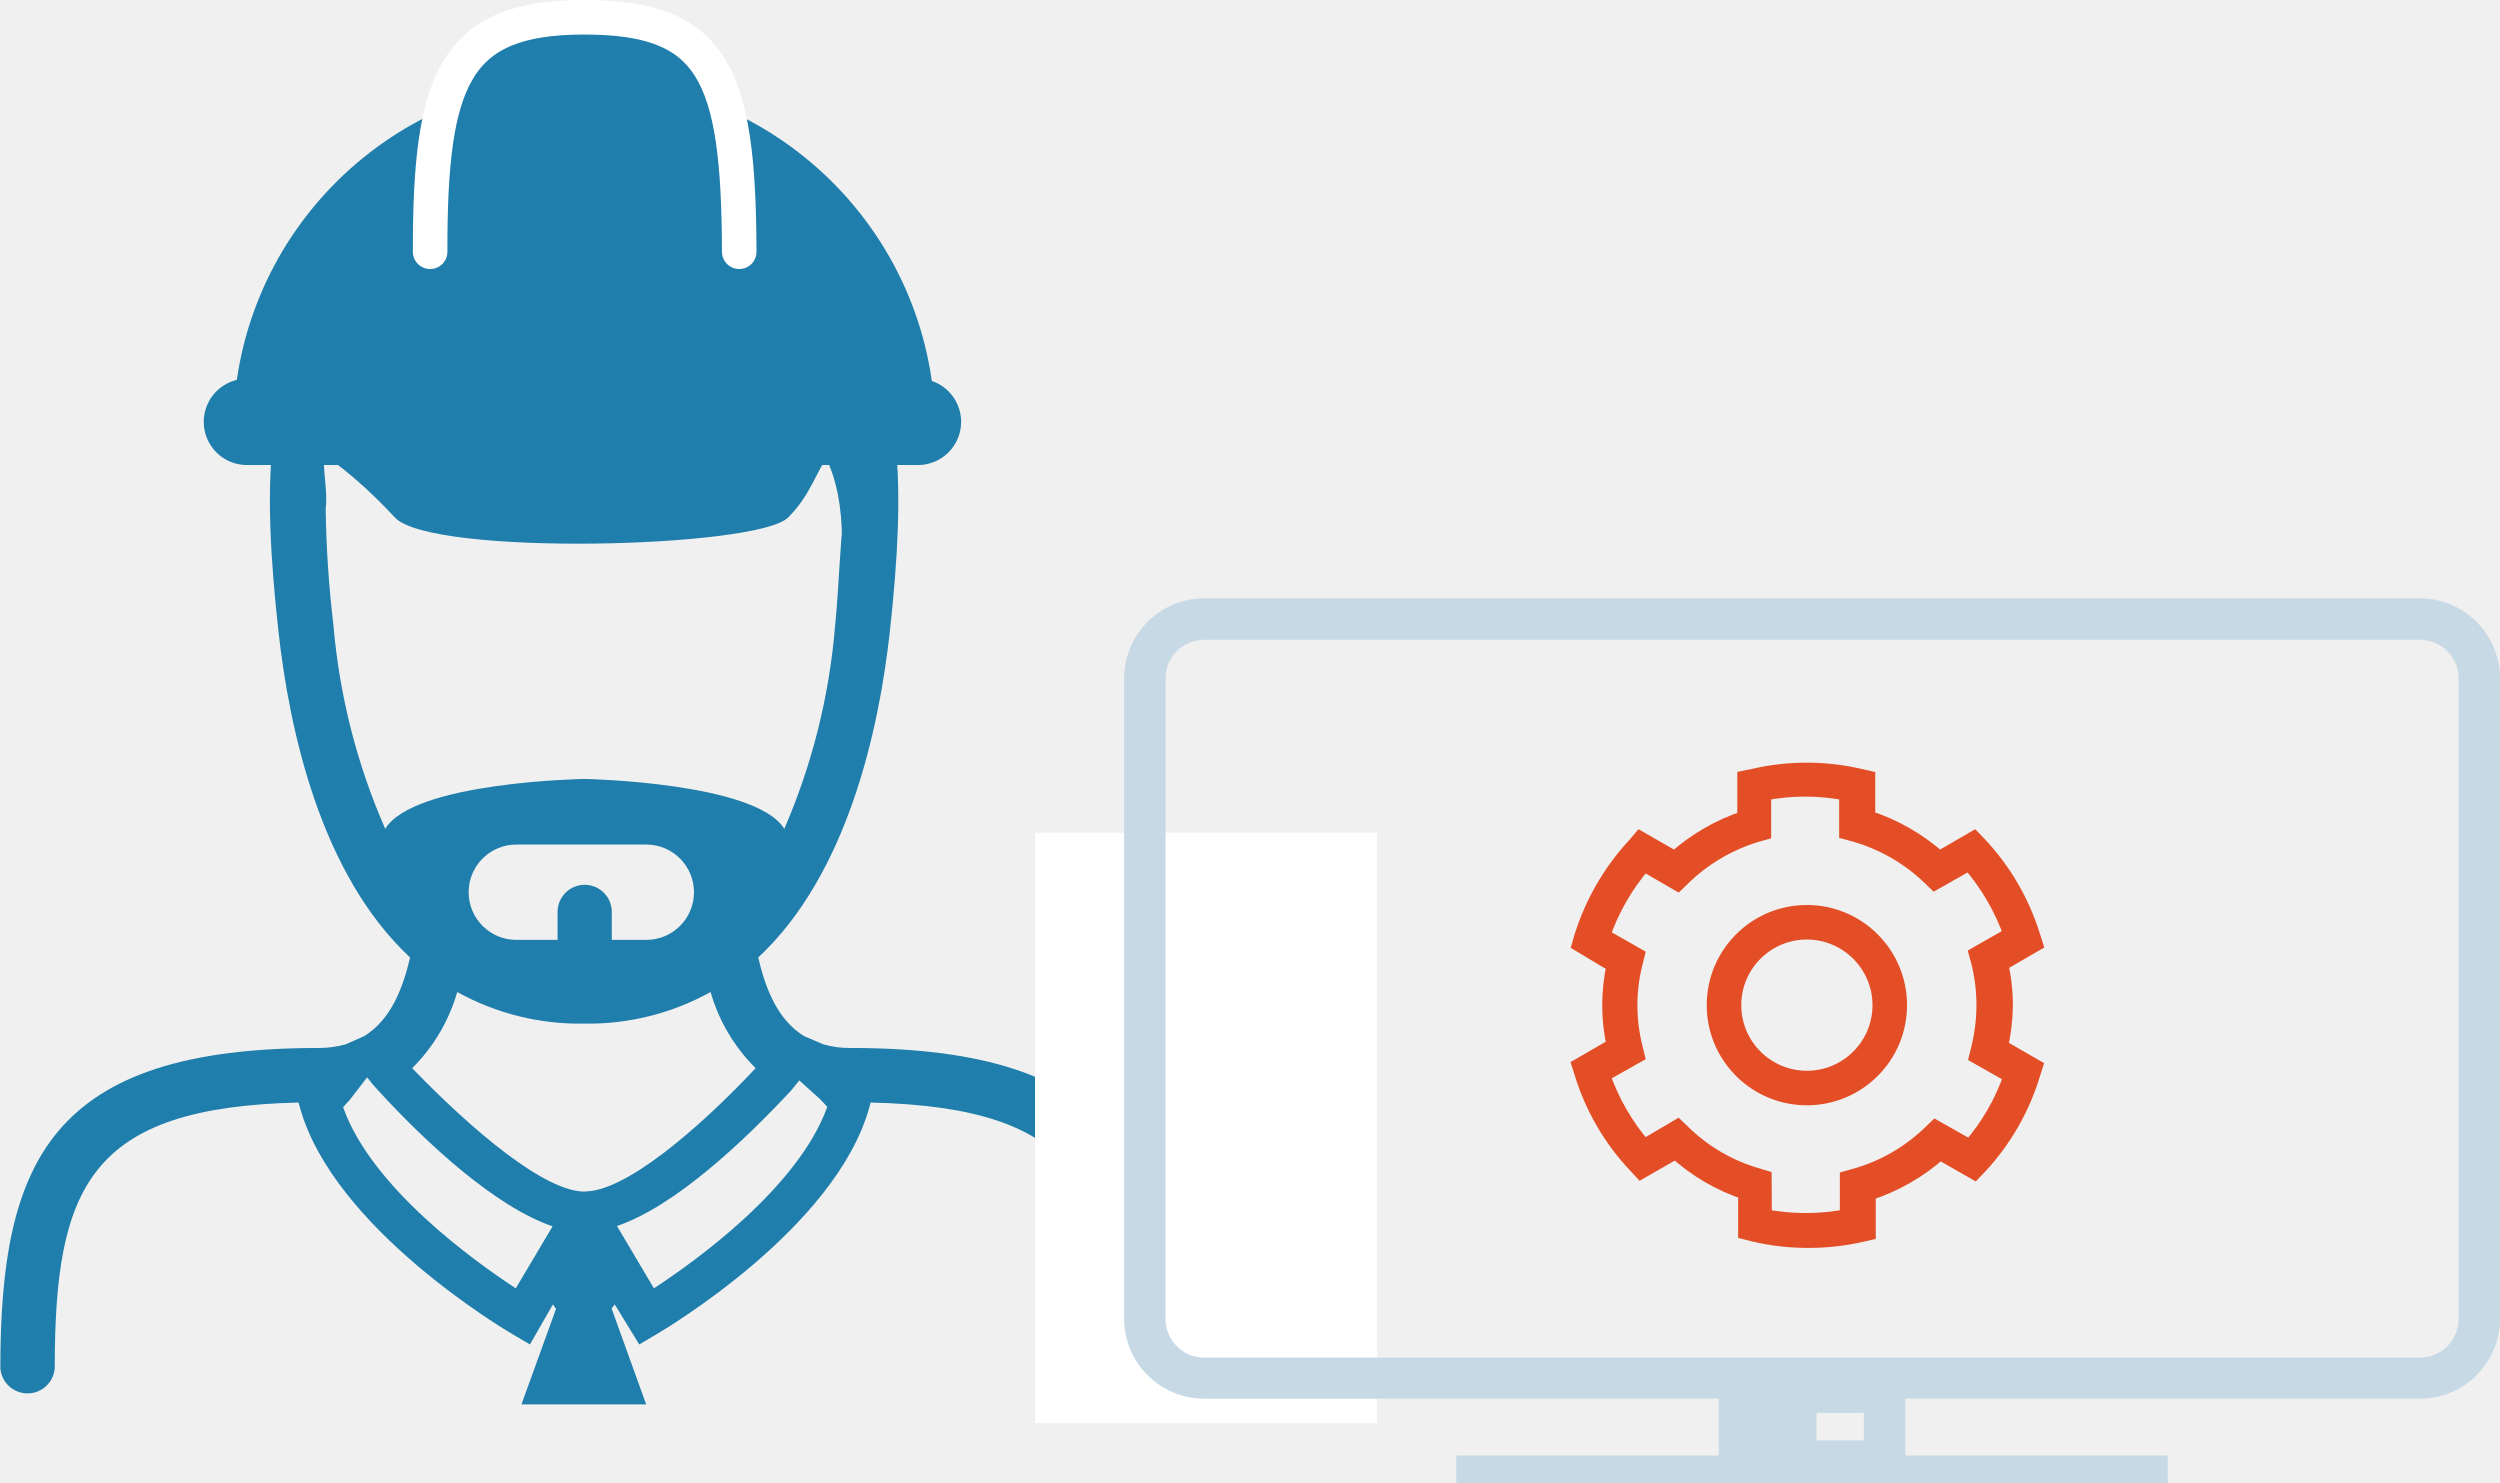
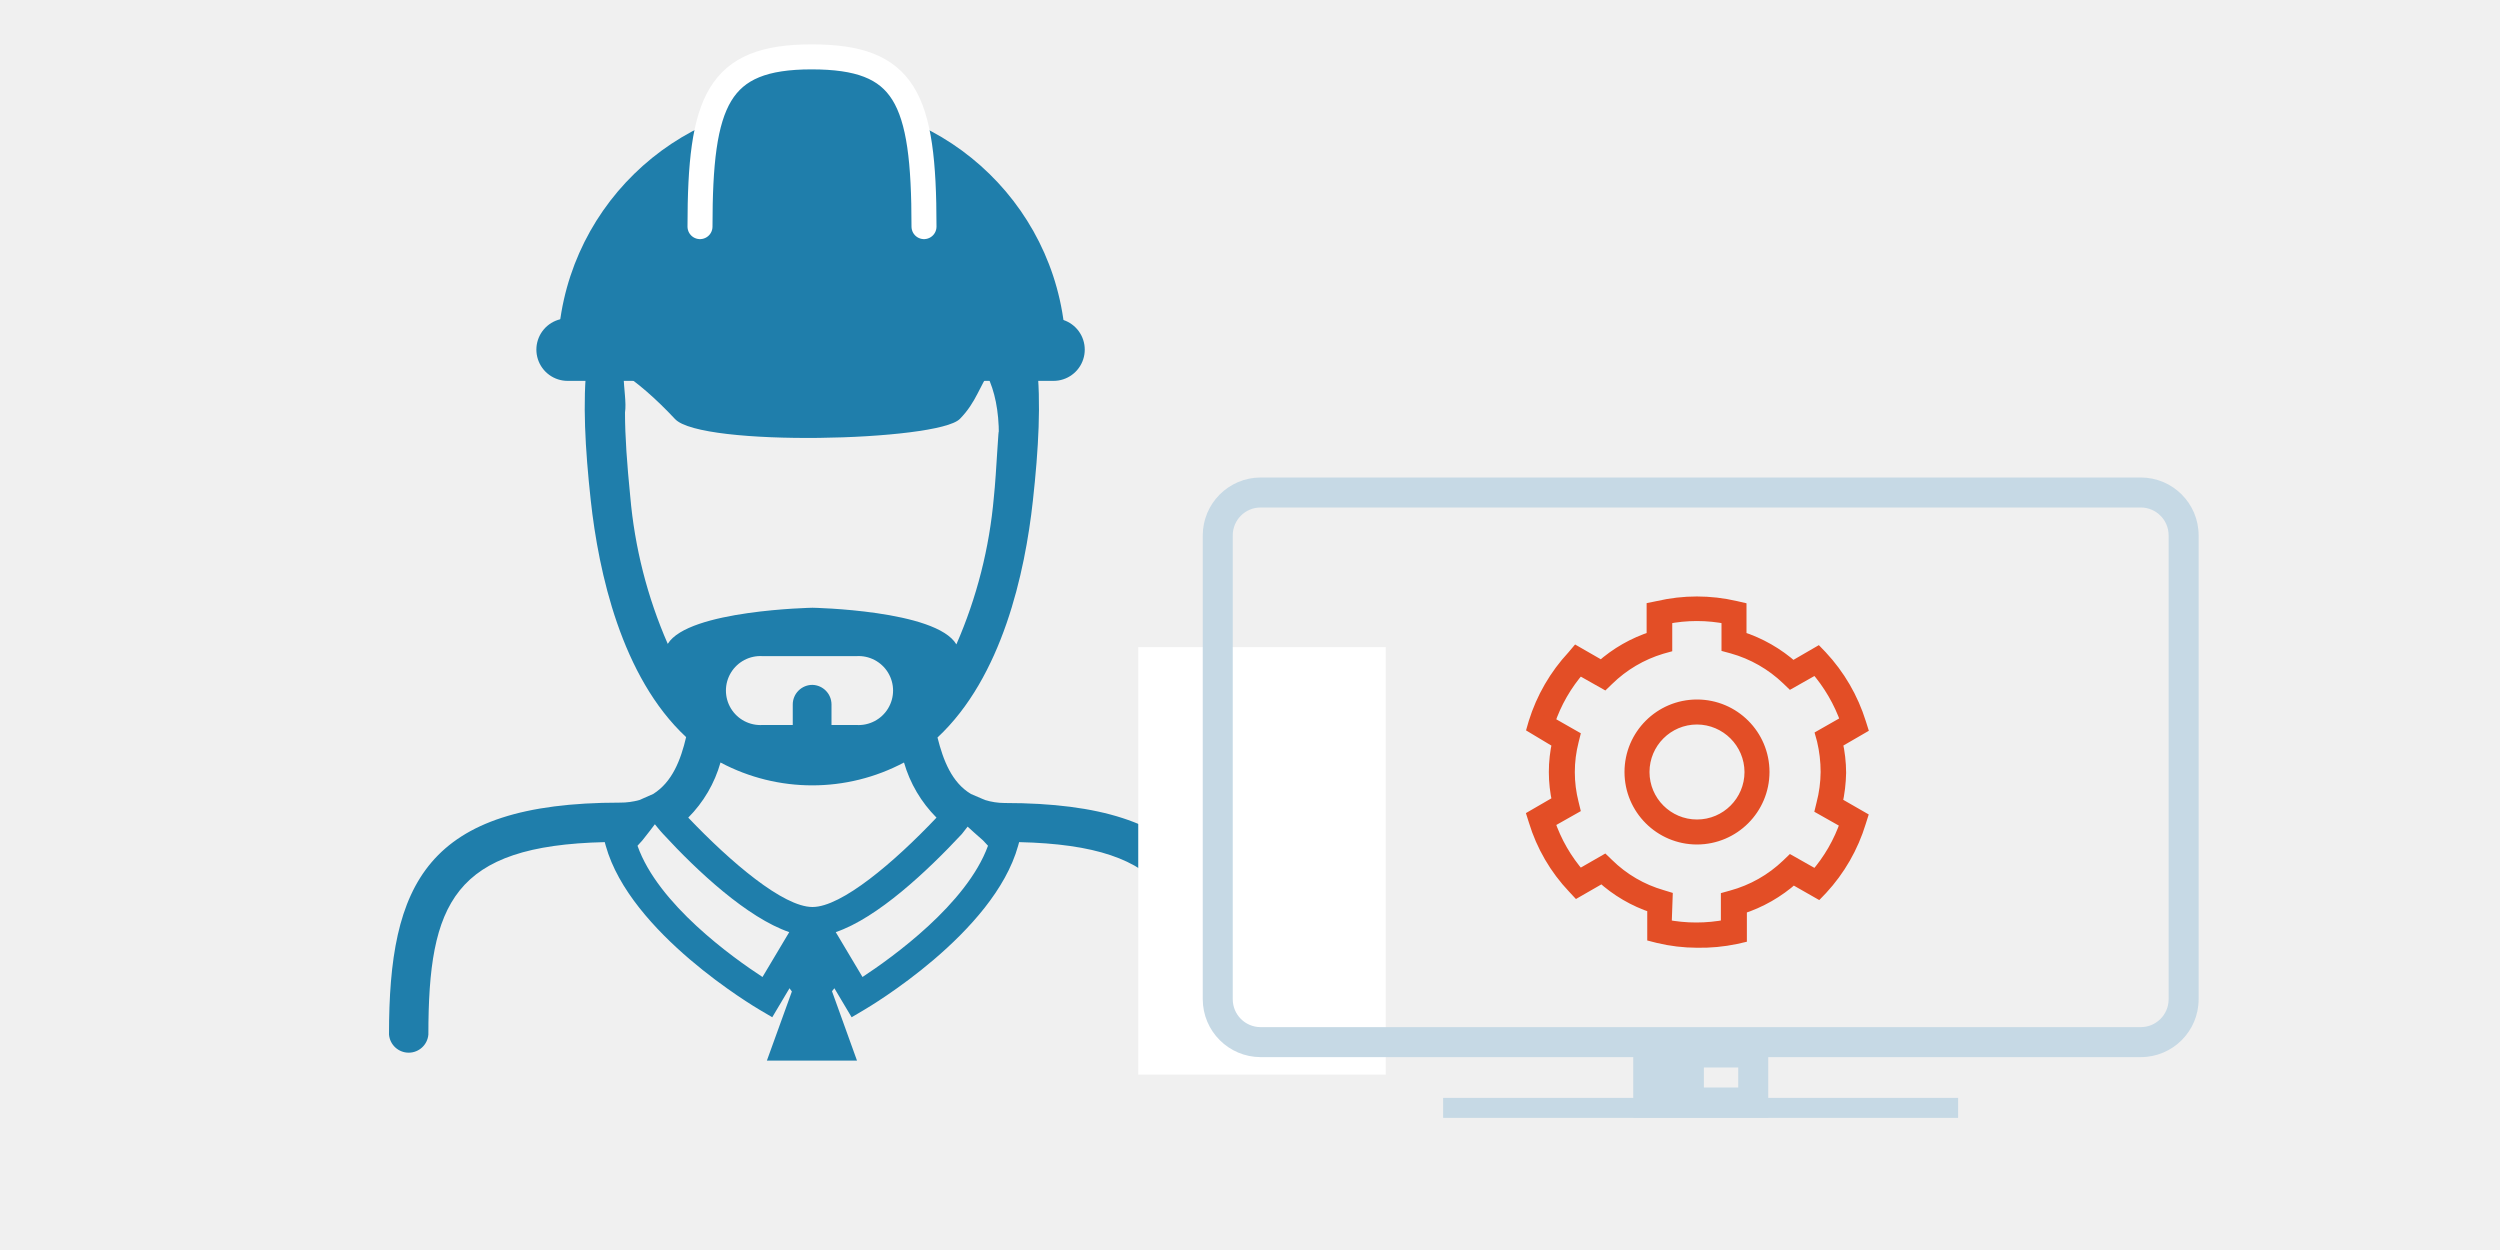
- <svg xmlns="http://www.w3.org/2000/svg" viewBox="0 0 144.78 85.88">
+ <svg xmlns="http://www.w3.org/2000/svg" viewBox="0 0 200 100">
  <defs>
    <style>.cls-1{isolation:isolate;}.cls-2{opacity:0.7;}.cls-3{mix-blend-mode:multiply;}.cls-4,.cls-7{fill:#1f7eab;}.cls-5{fill:#fff;}.cls-6{fill:#c6d9e5;}.cls-7{stroke:#fff;stroke-width:2px;}.cls-7,.cls-8{stroke-linecap:round;stroke-linejoin:round;}.cls-8{fill:none;stroke:#1f7eab;stroke-width:5px;}.cls-9{fill:#e34e26;stroke:#e34e26;stroke-miterlimit:10;}</style>
  </defs>
  <g class="cls-1">
-     <g id="Calque_2" data-name="Calque 2">
-       <g id="Mode_Isolation" data-name="Mode Isolation">
-         <path class="cls-4" d="M44.85,74.61,42.71,71c3.36-1.14,7.33-4.89,10.09-7.85l.47-.58,1.22,1.1.4.43C53.21,68.78,47.23,73.05,44.85,74.61Zm-4-5.6c-2.35,0-6.55-3.58-10-7.15a10.18,10.18,0,0,0,2.61-4.41,14.61,14.61,0,0,0,7.34,1.83,14.6,14.6,0,0,0,7.33-1.83,10.18,10.18,0,0,0,2.61,4.41C47.39,65.43,43.19,69,40.85,69Zm-4,5.6c-2.38-1.56-8.36-5.83-10-10.49l.39-.43,1-1.3a9.46,9.46,0,0,0,.66.78c2.75,3,6.73,6.7,10.08,7.85Zm4-23.37a1.57,1.57,0,0,0-1.58,1.57v1.62H36.88a2.76,2.76,0,0,1,0-5.52h7.53a2.76,2.76,0,0,1,0,5.52h-2V52.81A1.57,1.57,0,0,0,40.85,51.24ZM29.29,48a37.23,37.23,0,0,1-3-11.79,64.46,64.46,0,0,1-.45-6.75c.23-1.55-.86-4.46.93-5.9l2.78-1.75a5.22,5.22,0,0,0,1.19,1.52h0c3.61,2.84,25-7.83,25,7.94,0-1.48-.2,3.13-.4,5A37.23,37.23,0,0,1,52.4,48c-1.65-2.7-11.55-2.89-11.55-2.89S30.94,45.26,29.29,48ZM56.23,60.69a5.42,5.42,0,0,1-1.57-.21L53.54,60c-1.52-.94-2.22-2.71-2.65-4.55,5.18-4.83,7-13.19,7.63-18.94.91-8.37.8-14.75-2.71-18.67-2-2.2-4.92-3.52-9.23-4.09a33.9,33.9,0,0,0-5.77-.46,33.84,33.84,0,0,0-6,.49c-4.16.59-7,1.91-9,4.06-3.52,3.92-3.63,10.3-2.71,18.67.63,5.75,2.44,14.11,7.63,18.94-.43,1.82-1.12,3.6-2.65,4.55L27,60.48a5.79,5.79,0,0,1-1.57.21C9.93,60.69,7,67.21,7,79.24a1.58,1.58,0,0,0,3.15,0c0-10.52,2-15.11,14.12-15.39l.08.29c1.94,7,11.89,12.88,12.32,13.13l1,.59L39,75.54l.18.26-2,5.53h7.22l-2-5.55.18-.24L44,77.86l1-.59c.42-.25,10.38-6.12,12.32-13.13l.08-.29c12.12.28,14.12,4.87,14.12,15.39a1.58,1.58,0,0,0,3.15,0C74.71,67.21,71.76,60.69,56.23,60.69Z" transform="translate(-6.98)" />
-         <rect class="cls-5" x="59.94" y="48.22" width="19.8" height="34.2" />
-         <path class="cls-6" d="M72.08,76.39V39.28a4.64,4.64,0,0,1,4.63-4.63h70.42a4.64,4.64,0,0,1,4.63,4.63V76.39A4.64,4.64,0,0,1,147.13,81H76.71A4.64,4.64,0,0,1,72.08,76.39Zm4.63-39.34a2.23,2.23,0,0,0-2.23,2.23V76.39a2.23,2.23,0,0,0,2.23,2.23h70.42a2.23,2.23,0,0,0,2.23-2.23V39.28a2.23,2.23,0,0,0-2.23-2.23Z" transform="translate(-6.98)" />
-         <path class="cls-6" d="M106.52,79.42h10.8v6.4h-10.8Zm8.4,2.4h-2.74v1.6h2.74Z" transform="translate(-6.98)" />
-         <rect class="cls-6" x="91.32" y="84.28" width="41.2" height="1.6" transform="translate(216.86 170.17) rotate(-180)" />
-         <path class="cls-4" d="M61.14,24.48a20.33,20.33,0,0,0-40.65,0c3.18,0,6.38,2.29,9.36,5.49,2.09,2.25,21,1.78,22.77,0C55.37,27.23,53.61,24.48,61.14,24.48Z" transform="translate(-6.98)" />
-         <path class="cls-7" d="M49.79,14.58C49.76,4.24,48.3,1,40.81,1s-8.94,3.51-8.92,13.58" transform="translate(-6.98)" />
-         <line class="cls-8" x1="14.3" y1="24.43" x2="53.16" y2="24.43" />
-         <g id="Mode_Isolation-2" data-name="Mode Isolation">
-           <path class="cls-9" d="M111.63,71.77a13.54,13.54,0,0,1-3.1-.37l-.39-.1V69a11.3,11.3,0,0,1-4.11-2.4l-2,1.15-.27-.29a13.51,13.51,0,0,1-3.11-5.34l-.12-.38,2-1.16a10.74,10.74,0,0,1,0-4.72l-2-1.2.11-.38a13.8,13.8,0,0,1,3.07-5.3l.27-.32,2,1.15a11.54,11.54,0,0,1,4.11-2.38V45.11l.44-.09a13.63,13.63,0,0,1,6.16,0l.39.09v2.3a11.5,11.5,0,0,1,4.2,2.4l2-1.16.27.28a13.59,13.59,0,0,1,3.1,5.33l.12.38-2,1.16a10.54,10.54,0,0,1,.28,2.43,11.52,11.52,0,0,1-.29,2.42l2,1.15-.12.38a13.62,13.62,0,0,1-3.06,5.33l-.27.28-2-1.14a11.36,11.36,0,0,1-4.2,2.4v2.3l-.39.09A13.88,13.88,0,0,1,111.63,71.77Zm-2.54-1.26a12.83,12.83,0,0,0,4.94,0V68.28l.36-.1a10.32,10.32,0,0,0,4.42-2.53l.27-.26,2,1.13a12.46,12.46,0,0,0,2.45-4.25l-2-1.13.09-.37a10.4,10.4,0,0,0,0-5.12l-.1-.36,2-1.14a12.78,12.78,0,0,0-2.48-4.26l-2,1.13-.27-.26a10.47,10.47,0,0,0-4.41-2.52l-.37-.1V45.88a12.45,12.45,0,0,0-4.94,0v2.29l-.36.1a10.51,10.51,0,0,0-4.3,2.54l-.27.26-1.95-1.13a12.81,12.81,0,0,0-2.46,4.28l2,1.14-.09.36a10.08,10.08,0,0,0,0,5l.09.37-2,1.13a12.79,12.79,0,0,0,2.46,4.28l1.95-1.15.27.26a10.21,10.21,0,0,0,4.33,2.53l.36.11Zm2.53-7a5.3,5.3,0,1,1,5.3-5.3h0A5.3,5.3,0,0,1,111.62,63.51Zm0-9.6a4.3,4.3,0,1,0,4.3,4.3h0A4.31,4.31,0,0,0,111.62,53.91Z" transform="translate(-6.98)" />
-         </g>
+     <g id="Mode_Isolation" data-name="Mode Isolation">
+       <path class="cls-4" d="M69,78.16l-2.14-3.59c3.35-1.14,7.33-4.89,10.09-7.85l.46-.59s.95.87,1.23,1.1l.4.43C77.34,72.33,71.37,76.6,69,78.16Zm-4-5.6c-2.34,0-6.54-3.58-9.94-7.15A10.17,10.17,0,0,0,57.64,61a15.64,15.64,0,0,0,14.68,0,10.27,10.27,0,0,0,2.6,4.41C71.52,69,67.32,72.56,65,72.56Zm-4,5.6c-2.39-1.56-8.36-5.83-10-10.5l.39-.43c.23-.27,1-1.29,1-1.29s.43.54.66.78c2.76,3,6.74,6.7,10.09,7.85Zm4-23.37a1.57,1.57,0,0,0-1.58,1.57V58H61a2.76,2.76,0,1,1,0-5.51h7.52a2.76,2.76,0,1,1,0,5.51h-2V56.36A1.57,1.57,0,0,0,65,54.79ZM53.42,51.51a37.5,37.5,0,0,1-3-11.79C50.16,37.12,50,34.9,50,33c.24-1.55-.86-4.47.94-5.9l2.78-1.75a5.06,5.06,0,0,0,1.19,1.52h0c3.61,2.84,25-7.83,25,7.94,0-1.49-.2,3.13-.4,4.95a37.58,37.58,0,0,1-3,11.79C74.89,48.8,65,48.62,65,48.62S55.07,48.8,53.42,51.51ZM80.36,64.24A5.35,5.35,0,0,1,78.8,64l-1.12-.48C76.15,62.61,75.46,60.84,75,59c5.18-4.83,7-13.19,7.63-18.94.92-8.37.81-14.75-2.71-18.67-2-2.2-4.91-3.52-9.23-4.09a36.39,36.39,0,0,0-11.72,0c-4.17.59-7,1.91-9,4.06-3.51,3.92-3.62,10.3-2.71,18.67.63,5.75,2.45,14.11,7.63,18.94-.43,1.82-1.11,3.6-2.64,4.55L51.16,64a5.66,5.66,0,0,1-1.56.21c-15.54,0-18.48,6.52-18.48,18.55a1.58,1.58,0,0,0,3.15,0c0-10.52,2-15.11,14.11-15.39l.08.29c1.95,7,11.9,12.88,12.32,13.13l1,.59,1.38-2.32.19.26-2,5.53h7.21l-2-5.55.19-.24,1.38,2.32,1-.59c.42-.25,10.37-6.12,12.32-13.13l.08-.29c12.11.28,14.11,4.87,14.11,15.39a1.58,1.58,0,0,0,3.15,0C98.85,70.76,95.9,64.24,80.36,64.24Z" />
+       <rect class="cls-5" x="91.06" y="51.77" width="19.8" height="34.2" />
+       <path class="cls-6" d="M96.22,79.94V42.83a4.64,4.64,0,0,1,4.63-4.63h70.41a4.63,4.63,0,0,1,4.63,4.63V79.94a4.63,4.63,0,0,1-4.63,4.63H100.85A4.64,4.64,0,0,1,96.22,79.94Zm4.63-39.34a2.23,2.23,0,0,0-2.23,2.23V79.94a2.23,2.23,0,0,0,2.23,2.23h70.41a2.23,2.23,0,0,0,2.23-2.23V42.83a2.23,2.23,0,0,0-2.23-2.23Z" />
+       <path class="cls-6" d="M130.66,83h10.8v6.4h-10.8Zm8.4,2.4h-2.75V87h2.75Z" />
+       <rect class="cls-6" x="115.46" y="87.83" width="41.2" height="1.6" transform="translate(272.11 177.26) rotate(-180)" />
+       <path class="cls-4" d="M85.27,28a20.33,20.33,0,0,0-40.65,0C47.8,28,51,30.32,54,33.52c2.09,2.25,21,1.78,22.78,0C79.5,30.78,77.75,28,85.27,28Z" />
+       <path class="cls-7" d="M73.92,18.13c0-10.34-1.49-13.58-9-13.58S56,8.05,56,18.13" />
+       <line class="cls-8" x1="45.41" y1="27.97" x2="84.28" y2="27.97" />
+       <g id="Mode_Isolation-2" data-name="Mode Isolation">
+         <path class="cls-9" d="M135.77,75.32a13.41,13.41,0,0,1-3.1-.37l-.39-.1V72.54a11.27,11.27,0,0,1-4.11-2.4l-2,1.15L125.9,71a13.39,13.39,0,0,1-3.11-5.34l-.12-.38,2-1.16a10.74,10.74,0,0,1,0-4.72l-2-1.2.11-.38a13.8,13.8,0,0,1,3.07-5.3l.27-.32,2,1.15A11.37,11.37,0,0,1,132.23,51V48.66l.44-.09a13.63,13.63,0,0,1,6.16,0l.39.09V51a11.52,11.52,0,0,1,4.2,2.4l2-1.16.27.28a13.83,13.83,0,0,1,3.1,5.33l.12.38-2,1.16a11.12,11.12,0,0,1,.28,2.43,12.22,12.22,0,0,1-.29,2.42l2,1.15-.12.38a13.74,13.74,0,0,1-3.06,5.33l-.27.28-2-1.14a11.52,11.52,0,0,1-4.2,2.4v2.3l-.39.09A13.88,13.88,0,0,1,135.77,75.32Zm-2.54-1.26a12.83,12.83,0,0,0,4.94,0V71.83l.36-.1A10.38,10.38,0,0,0,143,69.2l.27-.26,2,1.13a12.63,12.63,0,0,0,2.45-4.25l-2-1.13.09-.37a10.46,10.46,0,0,0,.34-2.56,11.06,11.06,0,0,0-.3-2.56l-.1-.36,2-1.14a13,13,0,0,0-2.48-4.26l-2,1.13-.27-.26a10.43,10.43,0,0,0-4.41-2.52l-.37-.1V49.43a12.45,12.45,0,0,0-4.94,0v2.29l-.36.1a10.44,10.44,0,0,0-4.3,2.54l-.27.26-2-1.13a12.55,12.55,0,0,0-2.46,4.28l2,1.14-.09.36a10.08,10.08,0,0,0,0,5l.09.37-2,1.13a12.62,12.62,0,0,0,2.46,4.28l2-1.15.27.26a10.21,10.21,0,0,0,4.33,2.53l.36.11Zm2.53-7a5.3,5.3,0,1,1,5.3-5.3h0A5.31,5.31,0,0,1,135.76,67.06Zm0-9.6a4.3,4.3,0,1,0,4.3,4.3h0A4.32,4.32,0,0,0,135.76,57.46Z" />
      </g>
    </g>
  </g>
</svg>
